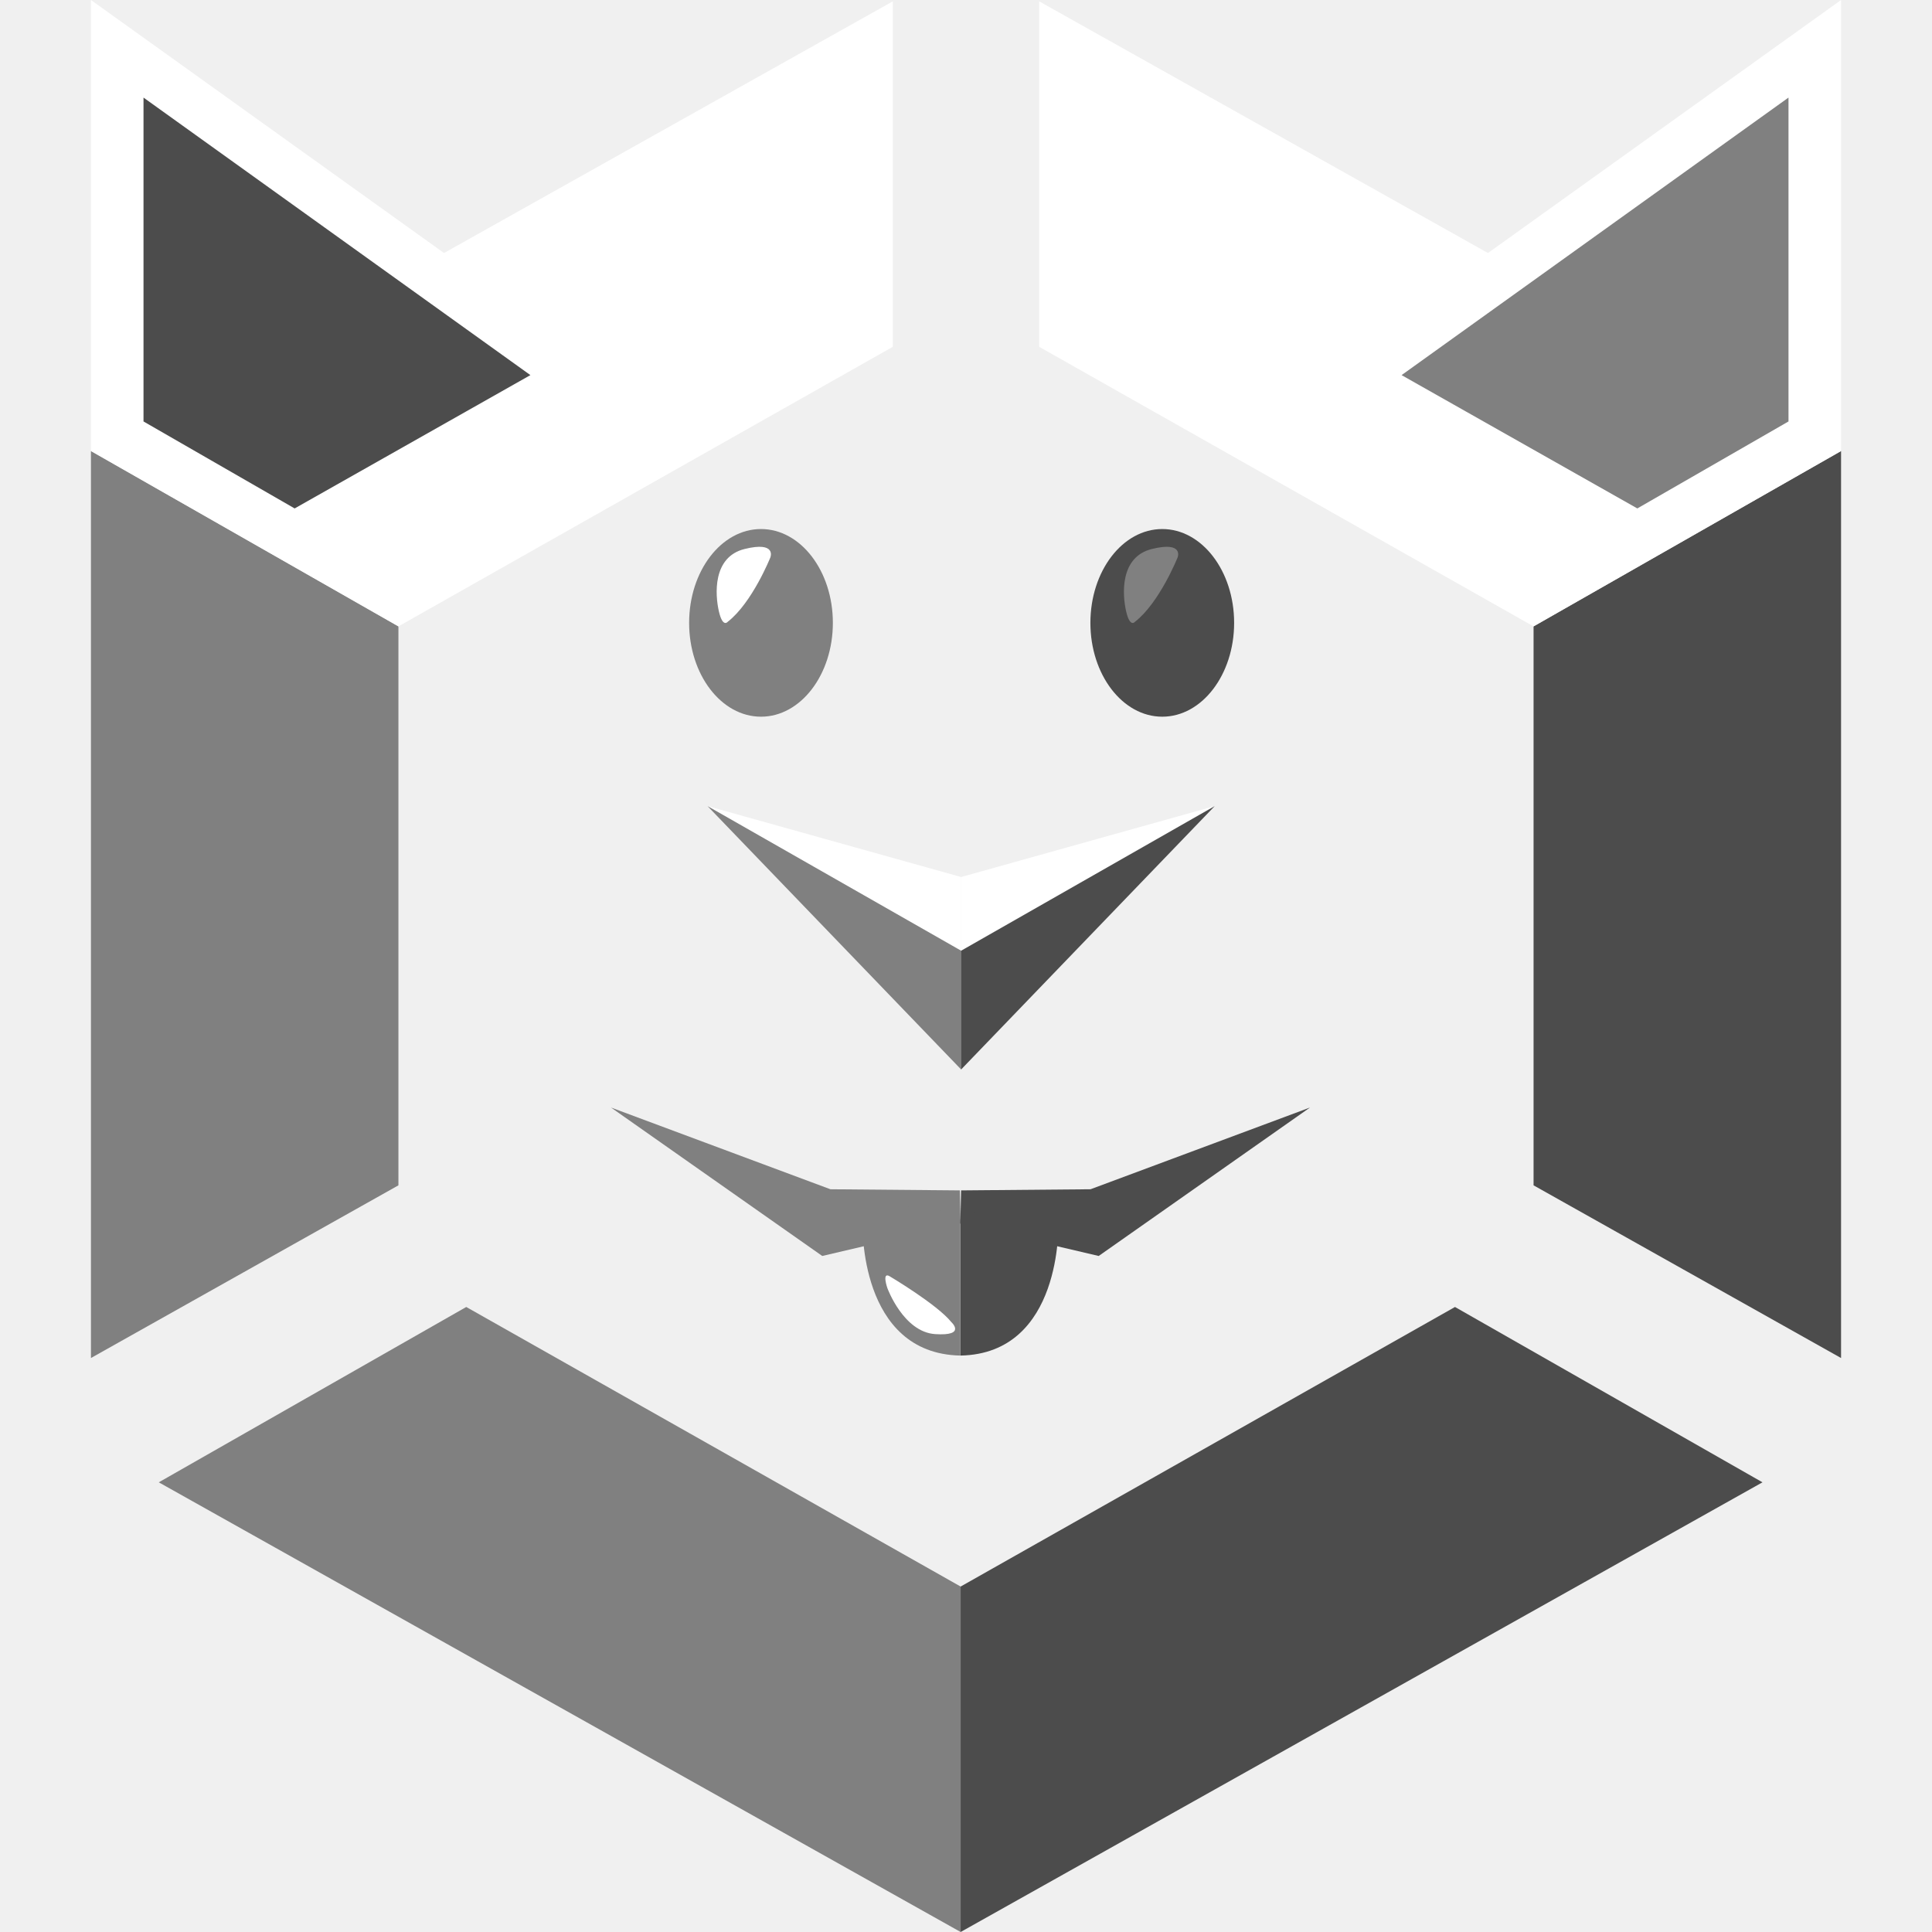
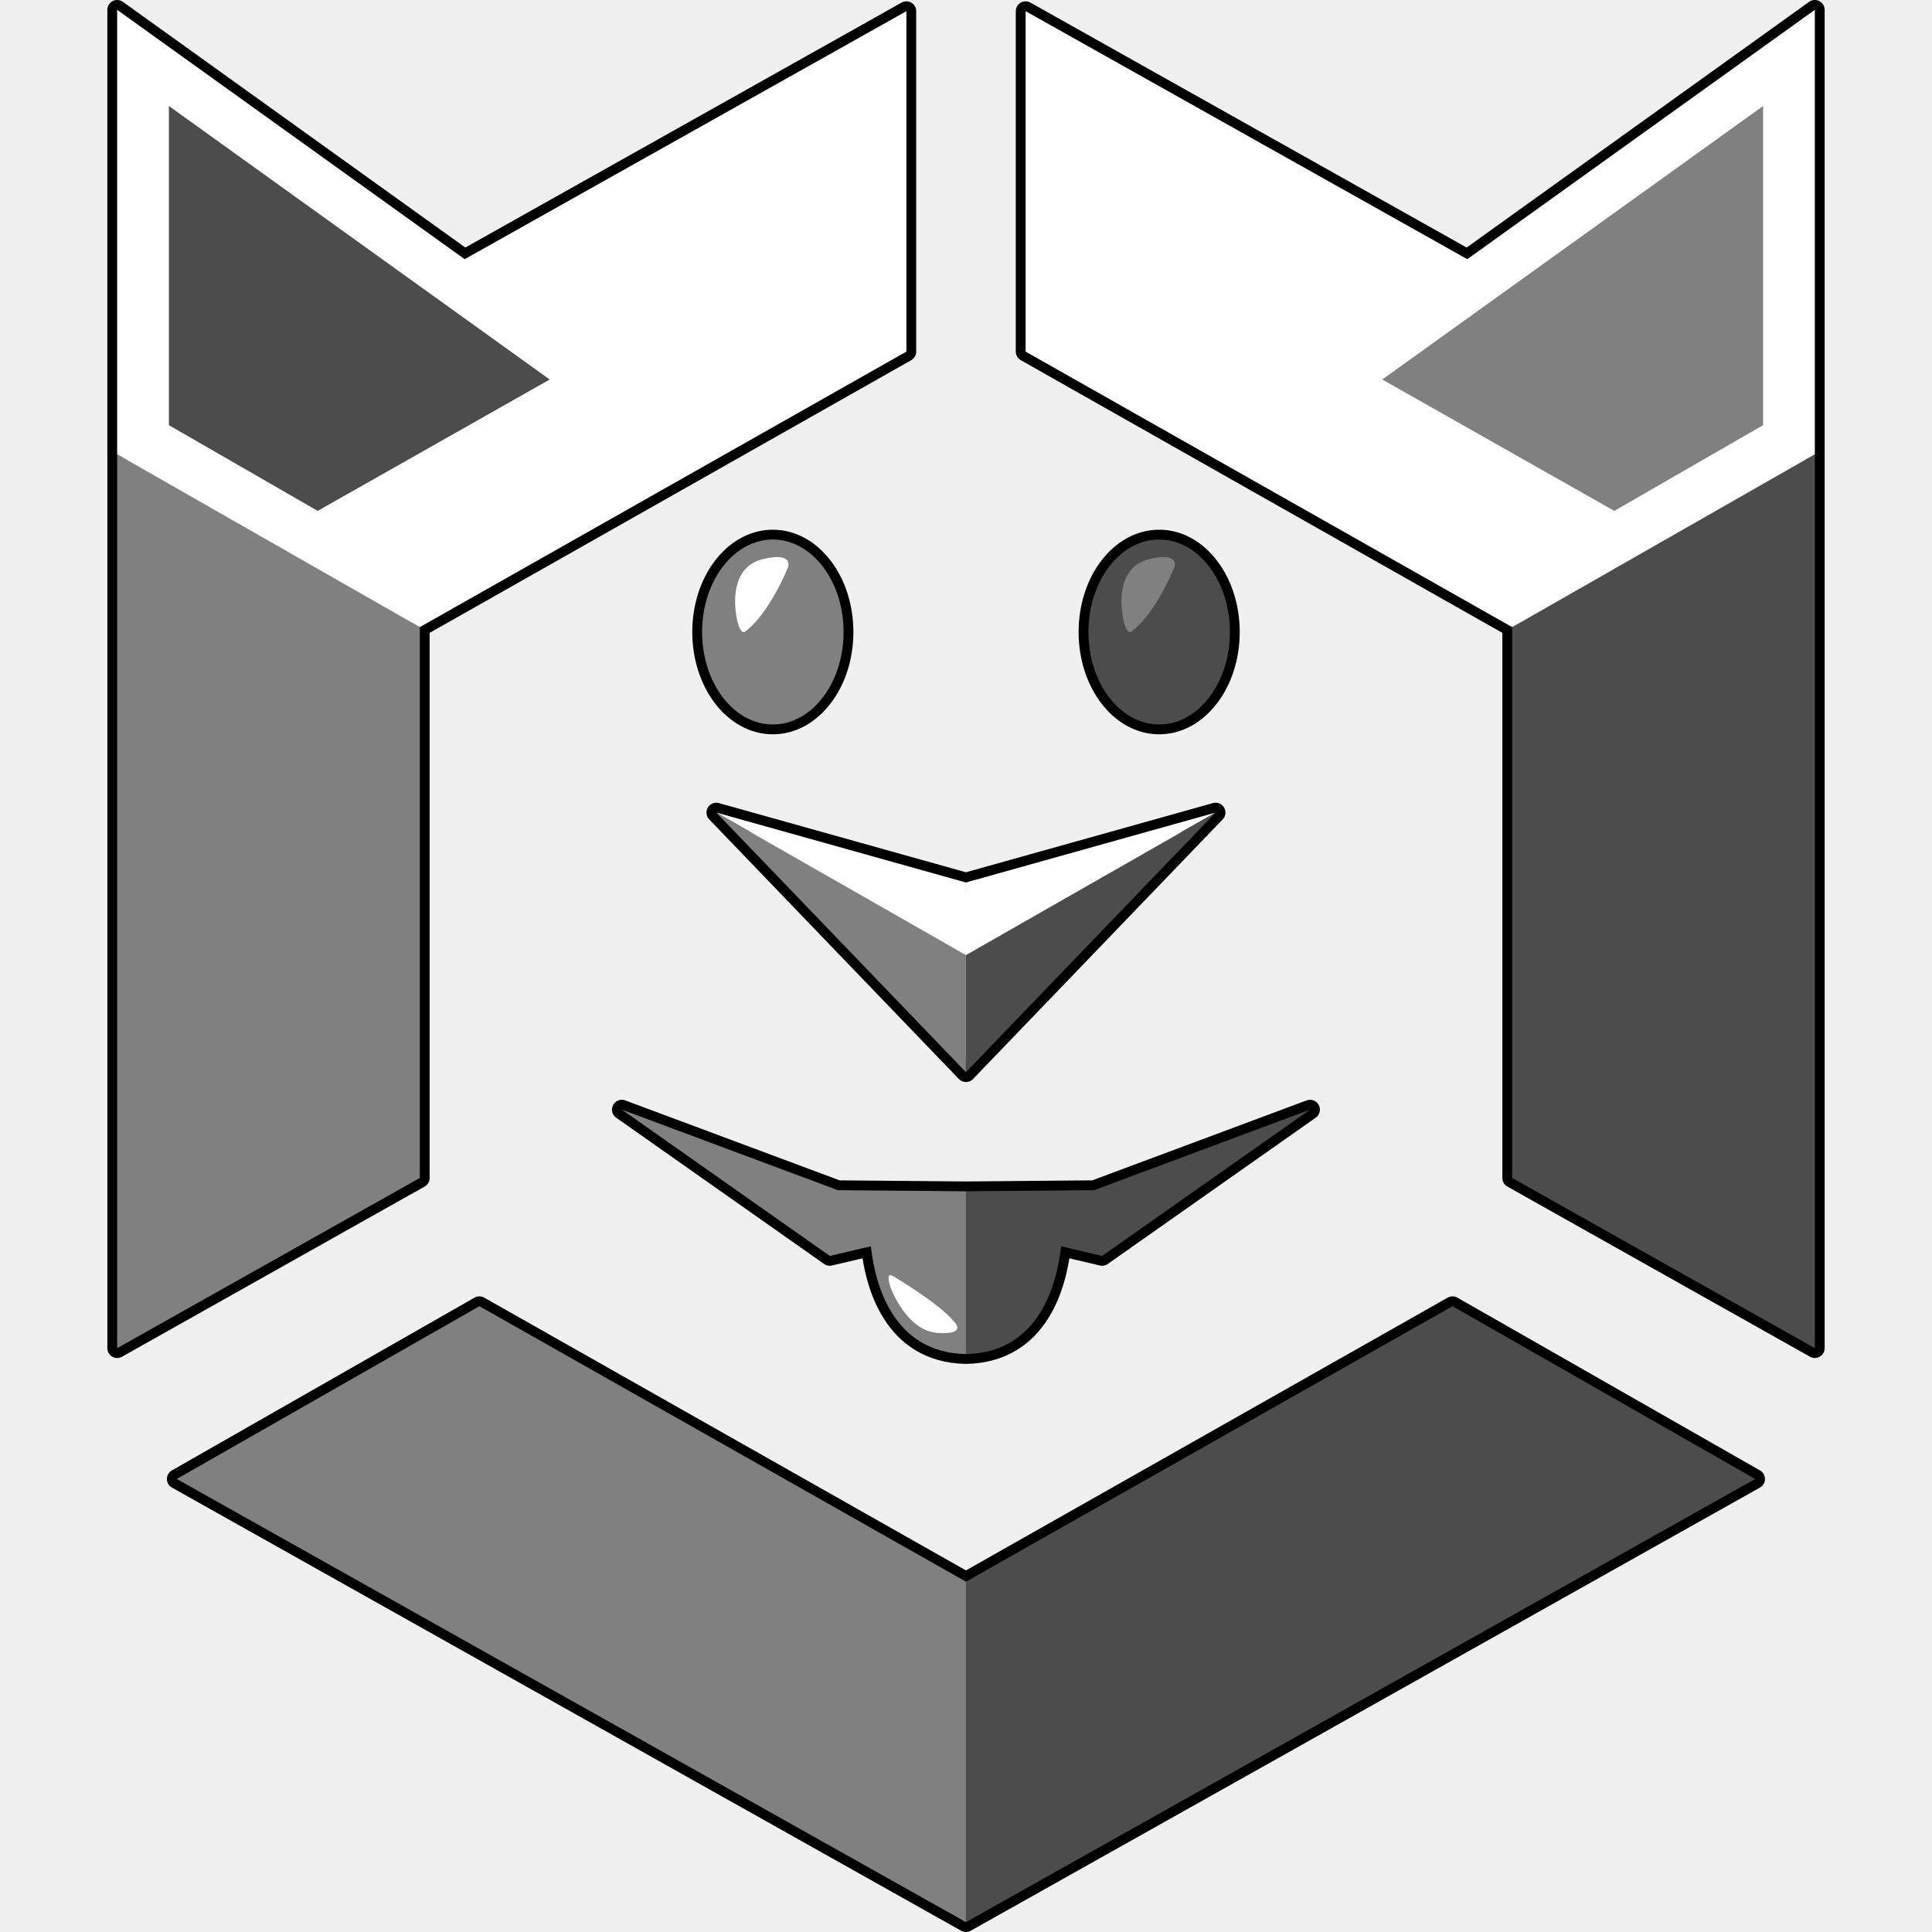
<svg xmlns="http://www.w3.org/2000/svg" version="1.1" x="0px" y="0px" viewBox="0 -57.95 50 50" xml:space="preserve" id="svg2181" width="50" height="50">
  <defs id="defs2185" />
  <style type="text/css" id="style1995">
	.st0{display:none;}
	.st1{display:inline;}
	.st2{display:inline;opacity:0.8;fill:#808080;}
	.st3{display:inline;opacity:0.8;fill:#4C4C4C;}
	.st4{display:inline;opacity:0.8;}
	.st5{display:inline;opacity:0.8;fill:none;stroke:#000000;stroke-width:5;stroke-miterlimit:10;}
	.st6{fill:#4C4C4C;}
	.st7{fill:#808080;}
	.st8{display:inline;opacity:0.8;fill:none;stroke:#000000;stroke-width:20;stroke-miterlimit:10;}
	.st9{display:inline;opacity:0.5;fill:none;stroke:#FF0000;stroke-miterlimit:10;}
	.st10{display:inline;fill:none;stroke:#FF0000;stroke-miterlimit:10;}
	.st11{fill:none;stroke:#FF0000;stroke-miterlimit:10;}
	.st12{display:inline;fill:none;stroke:#D00000;stroke-linecap:square;stroke-linejoin:bevel;stroke-miterlimit:10;}
	.st13{display:inline;fill:none;stroke:#D00000;stroke-linejoin:bevel;stroke-miterlimit:10;}
	.st14{fill:none;stroke:#D00000;stroke-linecap:square;stroke-linejoin:bevel;stroke-miterlimit:10;}
	.st15{fill:none;stroke:#D00000;stroke-linejoin:bevel;stroke-miterlimit:10;}
	.st16{fill:#FFFFFF;}
	.st17{display:inline;fill:#808080;}
	.st18{display:inline;fill:#4C4C4C;}
</style>
  <g id="Layer_9" class="st0">
    <rect class="st1" width="1080" height="1080" id="rect1997" x="0" y="0" />
  </g>
  <g id="Layer_1" class="st0">
    <polyline class="st2" points="104.86,282.42 506.52,57.17 506.52,230.22 258.88,370.26  " id="polyline2000" />
    <polyline class="st3" points="258.88,370.26 258.88,650.24 104.34,736.74 104.86,282.42  " id="polyline2002" />
    <polyline class="st4" points="827.23,370.14 827.23,650.13 981.78,736.63 981.25,282.3  " id="polyline2004" />
    <polyline class="st2" points="981.25,282.3 579.59,57.05 579.59,230.1 827.23,370.14  " id="polyline2006" />
    <polyline class="st3" points="540.12,850.2 292.35,709.4 138.08,796.38 540.4,1024.4  " id="polyline2008" />
    <polyline class="st4" points="540.4,1024.4 941.72,798.58 788.58,711.56 540.12,850.2  " id="polyline2010" />
    <ellipse class="st3" cx="440.79" cy="366.52" rx="35.83" ry="47.34" id="ellipse2012" />
    <ellipse class="st4" cx="627.79" cy="363.34" rx="35.83" ry="47.34" id="ellipse2014" />
    <line class="st5" x1="541.27" y1="850.2" x2="541.27" y2="1026.64" id="line2016" />
    <polygon class="st2" points="293.13,191.57 108.82,57 103.88,285.98 " id="polygon2018" />
    <polygon class="st2" points="792.86,191.57 977.17,57 982.11,285.98 " id="polygon2020" />
    <g class="st4" id="g2026">
      <polyline class="st6" points="545.45,590.23 416.72,460.53 542.59,493.81   " id="polyline2022" />
      <polyline points="542.59,493.81 676.89,464.5 545.45,590.23   " id="polyline2024" />
    </g>
    <g class="st4" id="g2032">
      <polygon class="st7" points="543.68,526.72 676.89,464.72 542.64,493.81 " id="polygon2028" />
      <polygon class="st7" points="543.68,526.72 416.72,460.65 543.68,493.81 " id="polygon2030" />
    </g>
    <path class="st3" d="m 492.2,657.46 c 0,0 -0.99,9.39 0.24,21.57 2.31,22.78 12.4,55.33 51.34,54.5 v -72.81" id="path2034" />
    <path class="st3" d="m 594.73,657.59 c 0,0 8.17,77.34 -51.58,76.07 v -72.81" id="path2036" />
    <polygon class="st4" points="212.16,308.43 131.19,269 131.19,105.38 293.13,227.35 " id="polygon2038" />
    <polygon class="st3" points="874.03,299.75 955,260.32 955,96.7 793.06,218.67 " id="polygon2040" />
    <path class="st4" d="M 394.56,647.33" id="path2042" />
    <path class="st2" d="m 421.65,366.13 c 0,0 -5.56,-8.95 -2.64,-21.15 2.92,-12.2 11.64,-15.26 14.56,-15.8 2.92,-0.54 9.07,0.75 11.45,3.36 2.38,2.61 -20.02,37.92 -23.37,33.59 z" id="path2044" />
    <path class="st2" d="m 625.62,366.37 c 0,0 -5.63,-9.07 -2.67,-21.43 2.96,-12.36 11.79,-15.46 14.75,-16.01 2.96,-0.55 9.19,0.76 11.6,3.41 2.41,2.65 -20.28,38.42 -23.68,34.03 z" id="path2046" />
    <path class="st8" d="M 390.95,656.25" id="path2048" />
    <path class="st4" d="m 722.14,609.26 c 0.06,-1 -109.92,40.94 -109.92,40.94 l -67.8,0.6 c 0,0 -4.38,14.56 -0.7,16.3 3.67,1.73 72.59,16.53 72.59,16.53" id="path2050" />
    <path class="st3" d="m 471.2,683.63 c 0,0 68.91,-14.8 72.59,-16.53 3.67,-1.73 -0.7,-16.3 -0.7,-16.3 l -67.8,-0.6 c 0,0 -109.98,-41.94 -109.92,-40.94" id="path2052" />
    <path class="st2" d="m 502.46,693.7 c 0,0 7.76,29.4 30.1,29.4 22.34,0 -30.1,-29.4 -30.1,-29.4 z" id="path2054" />
    <path class="st3" d="m 492.44,679.02 c 0,0 -2.42,-11.95 0,-16.76 2.42,-4.81 29.63,-3.6 38.29,-1.19 8.66,2.41 9.43,4.83 11.52,3.62 2.09,-1.21 29.3,-5.44 35.49,-5.74 6.18,-0.3 16.08,0.91 16.08,6.95 0,6.04 0.69,13.11 0.69,13.11" id="path2056" />
    <path class="st4" d="m 542.24,663.5 v 68.98 c 0,0 28.57,3.74 43.16,-22.95 14.59,-26.69 7.32,-47.89 7.32,-47.89 0,0 -6.78,-5.41 -18.31,-3.59 -11.52,1.82 -32.17,5.45 -32.17,5.45 z" id="path2058" />
  </g>
  <g id="Layer_6" class="st0">
    <line class="st9" x1="104.86" y1="280.42" x2="543.78" y2="530.74" id="line2061" />
  </g>
  <g id="Layer_2" class="st0">
    <rect x="54.5" y="54.5" class="st10" width="972" height="972" id="rect2064" />
    <rect x="54.5" y="54.5" class="st10" width="486" height="972" id="rect2066" />
    <rect x="404" y="319" class="st10" width="99" height="163" id="rect2068" />
    <rect x="578.5" y="319.5" class="st10" width="99" height="163" id="rect2070" />
  </g>
  <g id="Layer_3" class="st0">
    <polygon class="st10" points="-387.13,870.26 -541.16,782.42 -139.5,557.17 -139.5,730.22 " id="polygon2073" />
    <polygon class="st10" points="292.87,709.17 138.84,797.01 540.5,1022.26 540.5,849.21 " id="polygon2075" />
    <polygon class="st10" points="788.13,709.17 942.16,797.01 540.5,1022.26 540.5,849.21 " id="polygon2077" />
    <g class="st1" id="g2087">
      <polygon class="st11" points="258.88,648.24 258.88,368.26 104.86,280.42 104.86,734.74 " id="polygon2079" />
      <g id="g2085">
        <polygon class="st11" points="104.86,280.42 104.86,54.5 281.72,181.24 506.52,55.17 506.52,228.22 258.88,368.26 " id="polygon2081" />
        <polygon class="st11" points="206.9,309.18 325,242.39 131.19,103.38 131.19,265.61 " id="polygon2083" />
      </g>
    </g>
    <g class="st1" id="g2097">
      <polygon class="st11" points="827.49,648.24 827.49,368.26 981.52,280.42 981.52,734.74 " id="polygon2089" />
      <g id="g2095">
        <polygon class="st11" points="981.52,280.42 981.52,54.5 804.66,181.24 579.86,55.17 579.86,228.22 827.49,368.26 " id="polygon2091" />
        <polygon class="st11" points="879.47,309.18 761.38,242.39 955.19,103.38 955.19,265.61 " id="polygon2093" />
      </g>
    </g>
  </g>
  <g id="Layer_5" class="st0">
    <polygon class="st12" points="540.78,493.81 413.72,458.27 540.78,530.74 " id="polygon2100" />
    <polyline class="st13" points="540.78,530.74 540.78,590.23 413.72,458.27  " id="polyline2102" />
    <g class="st1" id="g2108">
      <polygon class="st14" points="540.72,493.81 667.78,458.27 540.72,530.74 " id="polygon2104" />
      <polyline class="st15" points="540.72,530.74 540.72,590.23 667.78,458.27   " id="polyline2106" />
    </g>
    <g class="st1" id="g2114">
      <polygon class="st15" points="471.2,683.63 540.5,667.38 540.12,650.78 475.28,650.21 365.36,609.26 " id="polygon2110" />
      <path class="st15" d="m 491.39,667.46 c 0,0 -2.09,65.07 49.01,66.06 v -66.14 -2.08 c 0,0 -7.12,-6.55 -25.01,-6.17 -17.89,0.37 -24.1,-0.72 -24,8.33 z" id="path2112" />
    </g>
    <g class="st1" id="g2120">
      <polygon class="st15" points="609.66,683.63 540.36,667.38 540.74,650.78 605.58,650.21 715.5,609.26 " id="polygon2116" />
      <path class="st15" d="m 589.47,667.46 c 0,0 2.09,65.07 -49.01,66.06 v -66.14 -2.08 c 0,0 7.12,-6.55 25.01,-6.17 17.89,0.37 24.1,-0.72 24,8.33 z" id="path2118" />
    </g>
    <ellipse class="st13" cx="440.5" cy="366.5" rx="36" ry="47" id="ellipse2122" />
    <ellipse class="st13" cx="644.5" cy="366.5" rx="36" ry="47" id="ellipse2124" />
    <path class="st13" d="m 445.2,333.7 c 0,0 -9.1,22.78 -21.4,32.29 0,0 -2.45,3.09 -4.38,-5.2 -1.93,-8.29 -3.3,-27.31 12.89,-31.3 16.19,-3.99 12.89,4.21 12.89,4.21 z" id="path2126" />
    <path class="st13" d="m 649.2,333.7 c 0,0 -9.1,22.78 -21.4,32.29 0,0 -2.45,3.09 -4.38,-5.2 -1.92,-8.29 -3.3,-27.31 12.89,-31.3 16.19,-3.99 12.89,4.21 12.89,4.21 z" id="path2128" />
  </g>
-   <g id="Layer_7" transform="matrix(0.05166541,0,0,0.0516657,-3.048635,-60.75493)">
-     <polygon class="st7" points="540.2,849.01 292.56,708.97 138.54,796.8 540.2,1022.05 " id="polygon2131" />
-     <polygon class="st6" points="540.2,849.01 787.83,708.97 941.86,796.8 540.2,1022.05 " id="polygon2133" />
-     <polygon class="st7" points="104.56,734.54 258.58,648.04 258.58,368.05 104.56,280.21 " id="polygon2135" />
-     <polygon class="st16" points="104.56,54.29 281.42,181.03 506.22,54.97 506.22,228.01 258.58,368.05 104.56,280.21 " id="polygon2137" />
-     <polygon class="st6" points="130.89,265.4 206.6,308.97 324.69,242.19 130.89,103.17 " id="polygon2139" />
-     <polygon class="st6" points="981.22,734.54 827.19,648.04 827.19,368.05 981.22,280.21 " id="polygon2141" />
-     <polygon class="st16" points="981.22,54.29 804.35,181.03 579.56,54.97 579.56,228.01 827.19,368.05 981.22,280.21 " id="polygon2143" />
-     <polygon class="st7" points="954.89,265.4 879.17,308.97 761.08,242.19 954.89,103.17 " id="polygon2145" />
-     <polygon class="st16" points="413.42,458.07 540.48,530.53 540.48,493.61 " id="polygon2147" />
-     <polyline class="st7" points="540.48,530.53 540.48,590.03 413.42,458.07  " id="polyline2149" />
-     <polygon class="st16" points="667.48,458.07 540.42,530.53 540.42,493.61 " id="polygon2151" />
-     <polyline class="st6" points="540.42,530.53 540.42,590.03 667.48,458.07  " id="polyline2153" />
-     <polygon class="st7" points="539.82,650.57 474.98,650 365.06,609.06 470.89,683.42 540.2,667.17 " id="polygon2155" />
-     <path class="st7" d="m 491.09,667.25 c 0,0 -2.09,65.07 49.01,66.06 v -66.14 -2.08 c 0,0 -7.12,-6.55 -25.01,-6.17 -17.89,0.37 -24.11,-0.71 -24,8.33 z" id="path2157" />
-     <polygon class="st6" points="540.43,650.57 605.27,650 715.2,609.06 609.36,683.42 540.06,667.17 " id="polygon2159" />
-     <path class="st6" d="m 589.16,667.25 c 0,0 2.09,65.07 -49.01,66.06 v -66.14 -2.08 c 0,0 7.12,-6.55 25.01,-6.17 17.9,0.37 24.11,-0.71 24,8.33 z" id="path2161" />
-     <ellipse class="st7" cx="440.2" cy="366.29" rx="36" ry="47" id="ellipse2163" />
-     <ellipse class="st6" cx="641.2" cy="366.29" rx="36" ry="47" id="ellipse2165" />
-     <path class="st16" d="m 444.9,333.49 c 0,0 -9.1,22.78 -21.4,32.29 0,0 -2.45,3.09 -4.38,-5.2 -1.92,-8.29 -3.3,-27.31 12.89,-31.3 16.19,-3.99 12.89,4.21 12.89,4.21 z" id="path2167" />
-     <path class="st7" d="m 648.9,333.49 c 0,0 -9.1,22.78 -21.4,32.29 0,0 -2.45,3.09 -4.38,-5.2 -1.92,-8.29 -3.3,-27.31 12.89,-31.3 16.19,-3.99 12.89,4.21 12.89,4.21 z" id="path2169" />
-     <path class="st16" d="m 504.5,693.5 c 0,0 23.87,14.14 31,23 0,0 7.87,7.11 -8.06,6.06 C 511.5,721.5 503.5,699.5 503.5,699.5 c 0,0 -2.82,-8.1 1,-6 z" id="path2171" />
+   <g id="Layer_7" transform="matrix(0.05085126,0,0,0.05091601,-2.60664,-60.24379)" style="stroke:none;stroke-width:8.2;stroke-dasharray:none;stroke-opacity:1">
+     <path id="polygon2141-8" style="fill:#4c4c4c;stroke:#000000;stroke-width:10;stroke-linejoin:round;stroke-dasharray:none;stroke-opacity:1" class="st6" d="M 974.89,50.05 798.021,176.79 573.23,50.73 V 223.771 L 820.861,363.81 V 643.8 L 974.89,730.3 V 275.97 Z" />
+     <path id="polygon2131-3" style="fill:#808080;stroke:#000000;stroke-width:10;stroke-linecap:butt;stroke-linejoin:round;stroke-dasharray:none;stroke-opacity:1" class="st7" d="M 295.22,708.97 141.201,796.8 542.861,1022.05 944.521,796.8 790.492,708.97 542.861,849.011 Z" />
+     <path id="polygon2135-4" style="fill:#808080;stroke:#000000;stroke-width:10;stroke-linejoin:round;stroke-dasharray:none;stroke-opacity:1" class="st7" d="M 110.89,50.05 V 275.97 730.3 L 264.91,643.8 V 363.81 L 512.55,223.771 V 50.73 L 287.751,176.79 Z" />
+     <path id="ellipse2165-8" style="fill:#4c4c4c;stroke:#000000;stroke-width:10;stroke-linejoin:round;stroke-dasharray:none;stroke-opacity:1" class="st6" d="m 677.2,366.29 a 36,47 0 0 1 -36,47 36,47 0 0 1 -36,-47 36,47 0 0 1 36,-47 36,47 0 0 1 36,47 z" />
+     <path id="ellipse2163-5" style="fill:#808080;stroke:#000000;stroke-width:10;stroke-linejoin:round;stroke-dasharray:none;stroke-opacity:1" class="st7" d="m 480.58,366.29 a 36,47 0 0 1 -36,47 36,47 0 0 1 -36,-47 36,47 0 0 1 36,-47 36,47 0 0 1 36,47 z" />
+     <path id="polygon2147-1" style="fill:none;stroke:#000000;stroke-width:10;stroke-linecap:butt;stroke-linejoin:round;stroke-dasharray:none;stroke-opacity:1;paint-order:normal" class="st16" d="M 415.801,458.067 542.862,590.026 669.921,458.067 542.862,493.606 Z" />
+     <path id="polygon2155-3" style="fill:none;fill-opacity:1;stroke:#000000;stroke-width:10;stroke-linecap:butt;stroke-linejoin:round;stroke-dasharray:none;stroke-opacity:1;paint-order:normal" class="st7" d="m 367.72,609.059 105.83,74.359 20.893,-4.898 c 2.027,18.667 10.822,54.061 48.418,54.789 37.595,-0.728 46.39,-36.12 48.418,-54.787 l 20.883,4.896 105.84,-74.359 -109.93,40.939 -65.211,0.57 -65.221,-0.57 z" />
+     <path id="polygon2131" style="fill:#808080;stroke:none;stroke-width:8.2;stroke-dasharray:none" class="st7" d="M 542.89,1022.05 V 849.01 L 295.25,708.97 141.23,796.8 Z" />
+     <path id="polygon2133" style="fill:#4c4c4c;stroke:none;stroke-width:8.2;stroke-dasharray:none" class="st6" d="M 542.861,1022.05 V 849.01 l 247.63,-140.04 154.03,87.83 z" />
+     <path id="polygon2135" style="fill:#808080;stroke:none;stroke-width:8.2;stroke-dasharray:none" class="st7" d="M 110.89,275.97 V 730.3 L 264.91,643.8 V 363.81 Z" />
+     <path id="polygon2137" style="fill:#ffffff;stroke:none;stroke-width:8.2;stroke-dasharray:none" class="st16" d="M 512.55,223.77 264.91,363.81 110.89,275.97 V 50.05 L 287.75,176.79 512.55,50.73 Z" />
+     <path id="polygon2139" style="fill:#4c4c4c;stroke:none;stroke-width:8.2;stroke-dasharray:none" class="st6" d="m 137.22,98.93 v 162.23 l 75.71,43.57 118.09,-66.78 z" />
+     <path id="polygon2141" style="fill:#4c4c4c;stroke:none;stroke-width:8.2;stroke-dasharray:none" class="st6" d="M 974.89,275.97 V 730.3 L 820.86,643.8 V 363.81 Z" />
+     <path id="polygon2143" style="fill:#ffffff;stroke:none;stroke-width:8.2;stroke-dasharray:none" class="st16" d="M 573.23,223.77 820.86,363.81 974.89,275.97 V 50.05 L 798.02,176.79 573.23,50.73 Z" />
+     <path id="polygon2145" style="fill:#808080;stroke:none;stroke-width:8.2;stroke-dasharray:none" class="st7" d="M 948.56,98.93 V 261.16 L 872.84,304.73 754.75,237.95 Z" />
+     <g id="g10366" style="stroke:none;stroke-width:8.2;stroke-dasharray:none;stroke-opacity:1;paint-order:markers stroke fill">
+       <path id="polygon2147" style="fill:#ffffff;stroke:none;stroke-width:8.2;stroke-dasharray:none;stroke-opacity:1;paint-order:markers stroke fill" class="st16" d="M 542.861,493.608 415.807,458.07 542.861,530.527 Z" />
+       <path id="polyline2149" style="fill:#808080;stroke:none;stroke-width:8.2;stroke-dasharray:none;stroke-opacity:1;paint-order:markers stroke fill" class="st7" d="m 542.861,530.526 v 59.497 L 415.807,458.07" />
+       <path id="polygon2151" style="fill:#ffffff;stroke:none;stroke-width:8.2;stroke-dasharray:none;stroke-opacity:1;paint-order:markers stroke fill" class="st16" d="M 542.861,530.526 V 493.608 L 669.915,458.07 Z" />
+       <path id="polyline2153" style="fill:#4c4c4c;stroke:none;stroke-width:8.2;stroke-dasharray:none;stroke-opacity:1;paint-order:markers stroke fill" class="st6" d="m 542.861,530.526 v 59.497 L 669.915,458.07" />
+     </g>
+     <path id="ellipse2163" style="fill:#808080;stroke:none;stroke-width:10;stroke-dasharray:none" class="st7" d="m 480.58,366.29 a 36,47 0 0 1 -36,47 36,47 0 0 1 -36,-47 36,47 0 0 1 36,-47 36,47 0 0 1 36,47 z" />
+     <path id="ellipse2165" style="fill:#4c4c4c;stroke:none;stroke-width:8.2;stroke-dasharray:none" class="st6" d="m 677.2,366.29 a 36,47 0 0 1 -36,47 36,47 0 0 1 -36,-47 36,47 0 0 1 36,-47 36,47 0 0 1 36,47 z" />
+     <path class="st16" d="m 452.28,333.49 c 0,0 -9.1,22.78 -21.4,32.29 0,0 -2.45,3.09 -4.38,-5.2 -1.92,-8.29 -3.3,-27.31 12.89,-31.3 16.19,-3.99 12.89,4.21 12.89,4.21 z" id="path2167" style="stroke:none;stroke-width:8.2;stroke-dasharray:none;stroke-opacity:1" />
+     <path class="st7" d="m 648.9,333.49 c 0,0 -9.1,22.78 -21.4,32.29 0,0 -2.45,3.09 -4.38,-5.2 -1.92,-8.29 -3.3,-27.31 12.89,-31.3 16.19,-3.99 12.89,4.21 12.89,4.21 z" id="path2169" style="stroke:none;stroke-width:8.2;stroke-dasharray:none;stroke-opacity:1" />
+     <g id="g19046">
+       <path id="polygon2155" style="fill:#808080;stroke:none;stroke-width:8.2;stroke-dasharray:none" class="st7" d="m 367.758,609.06 105.83,74.359 20.893,-4.898 c 2.027,18.667 10.822,54.061 48.418,54.789 0,-27.128 0,-56.769 0,-82.74 l -65.221,-0.57 z" />
+       <path id="polygon2159" style="fill:#4c4c4c;stroke:none;stroke-width:8.2;stroke-dasharray:none" class="st6" d="m 718.002,609.06 -109.93,40.939 -65.211,0.57 c 0,5.533 0,11.066 0,16.6 v 66.141 c 37.595,-0.728 46.39,-36.12 48.418,-54.787 l 20.883,4.896 z" />
+       <path class="st16" d="m 505.5,693.5 c 0,0 23.87,14.14 31,23 0,0 7.87,7.11 -8.06,6.06 -15.94,-1.06 -23.94,-23.06 -23.94,-23.06 0,0 -2.82,-8.1 1,-6 z" id="path2171" style="stroke:none;stroke-width:8.2;stroke-dasharray:none;stroke-opacity:1" />
+     </g>
  </g>
  <g id="Layer_8" class="st0">
    <rect x="20.5" y="1022.5" class="st17" width="42" height="42" id="rect2174" />
    <rect x="69.5" y="1022.5" class="st18" width="42" height="42" id="rect2176" />
    <rect x="118.5" y="1022.5" class="st1" width="42" height="42" id="rect2178" />
  </g>
</svg>
